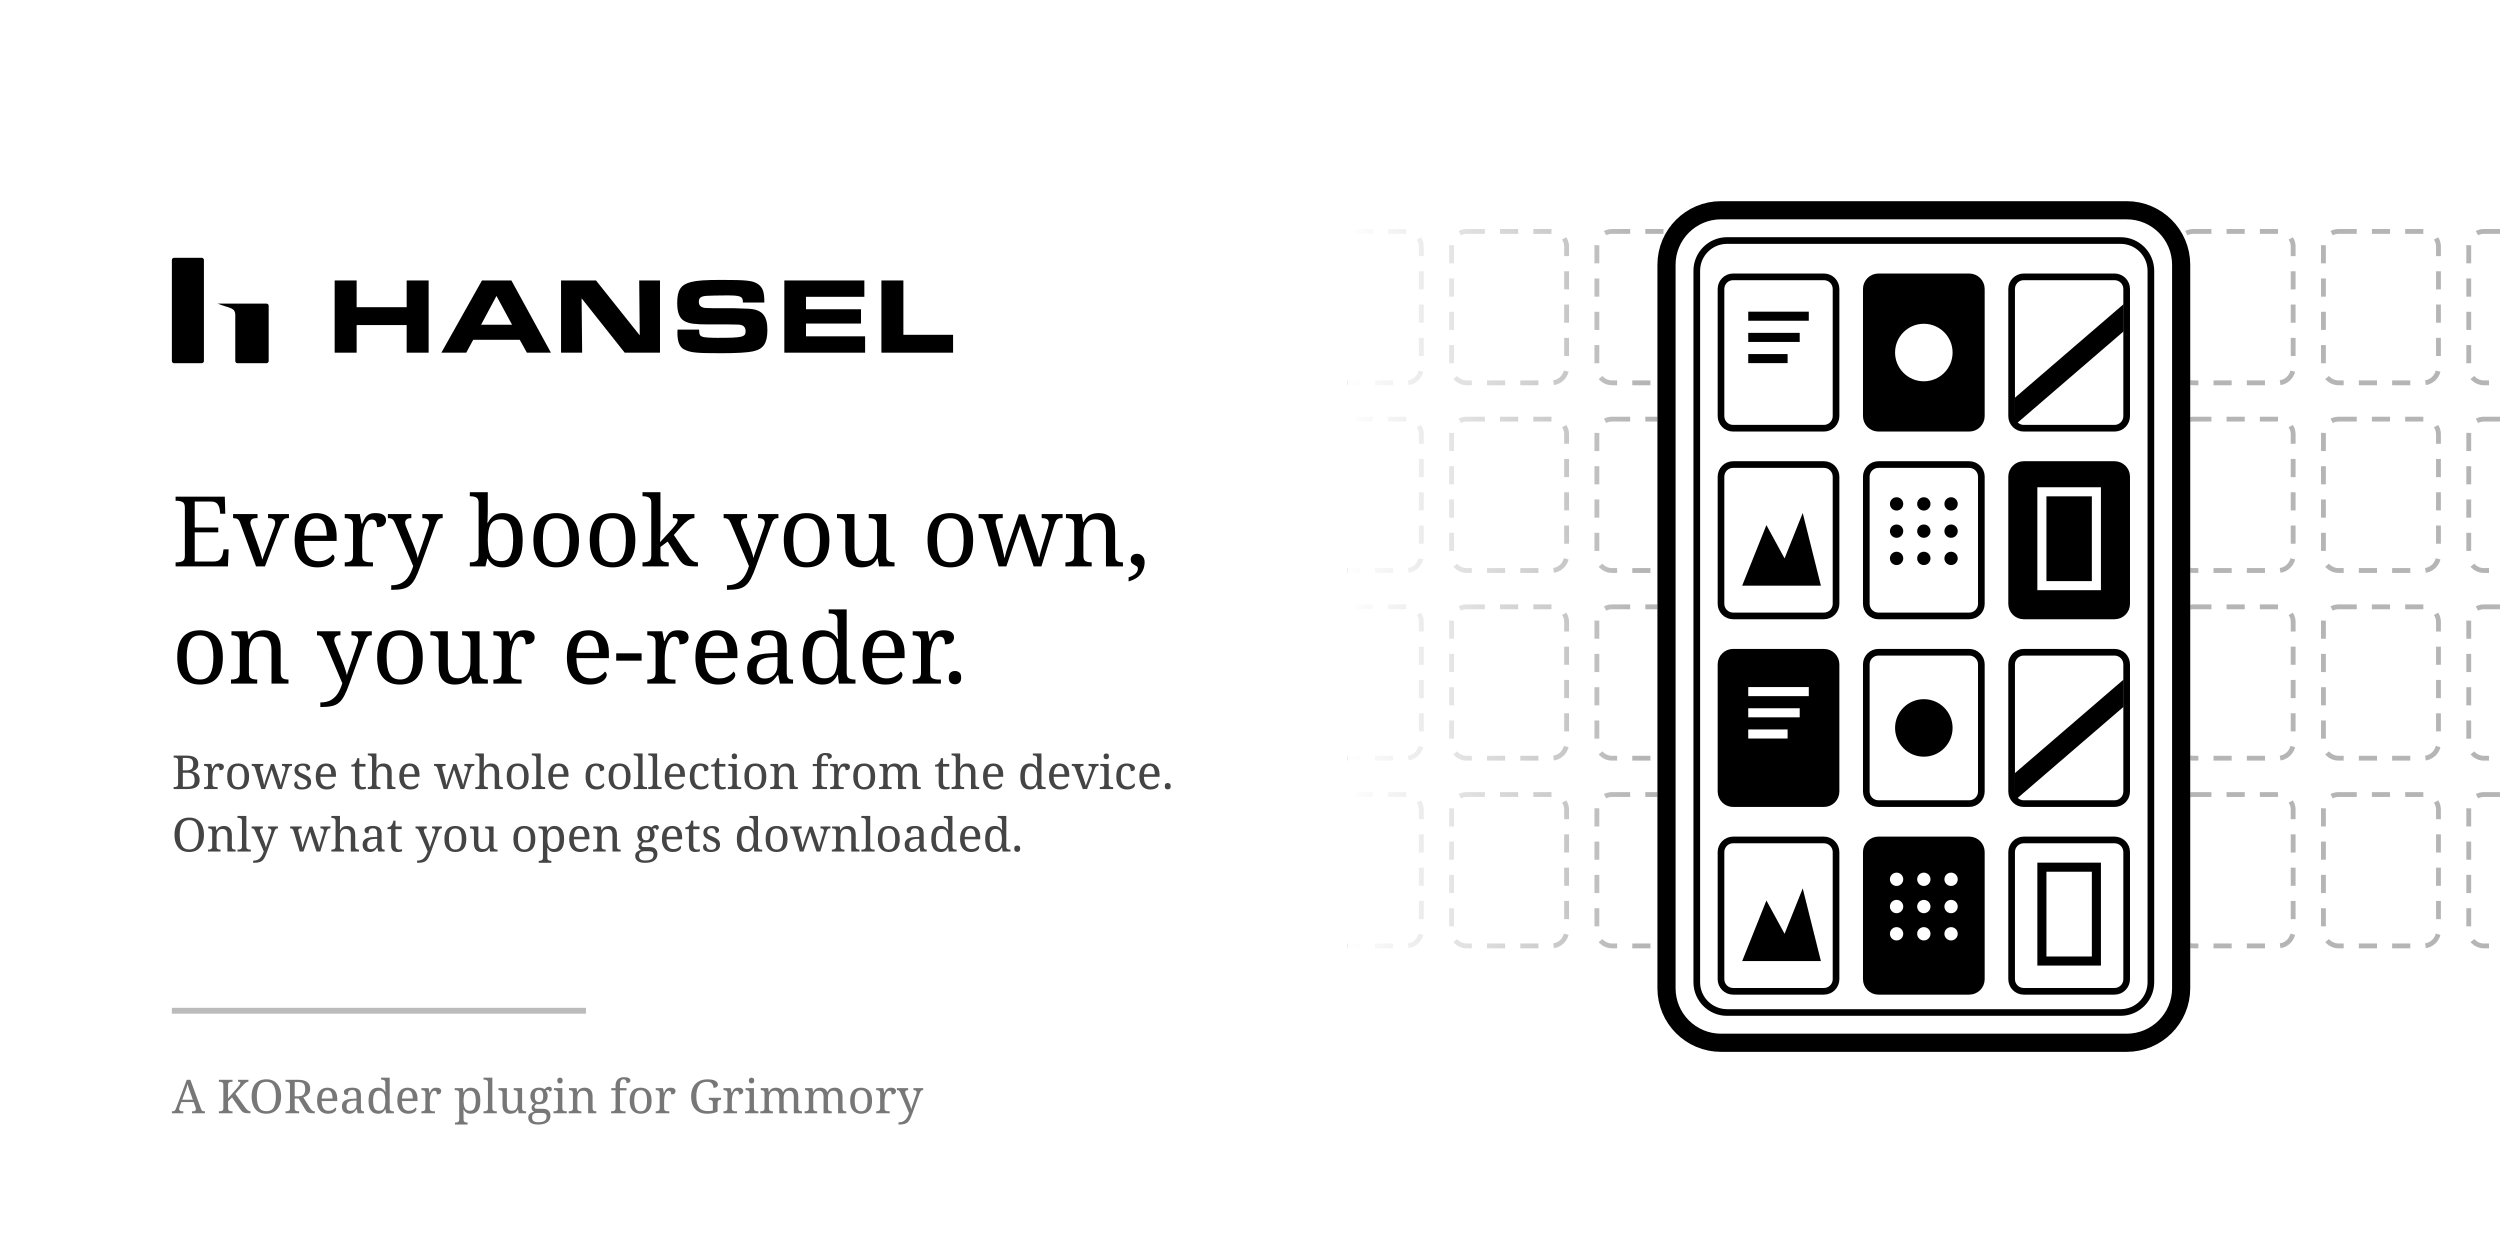
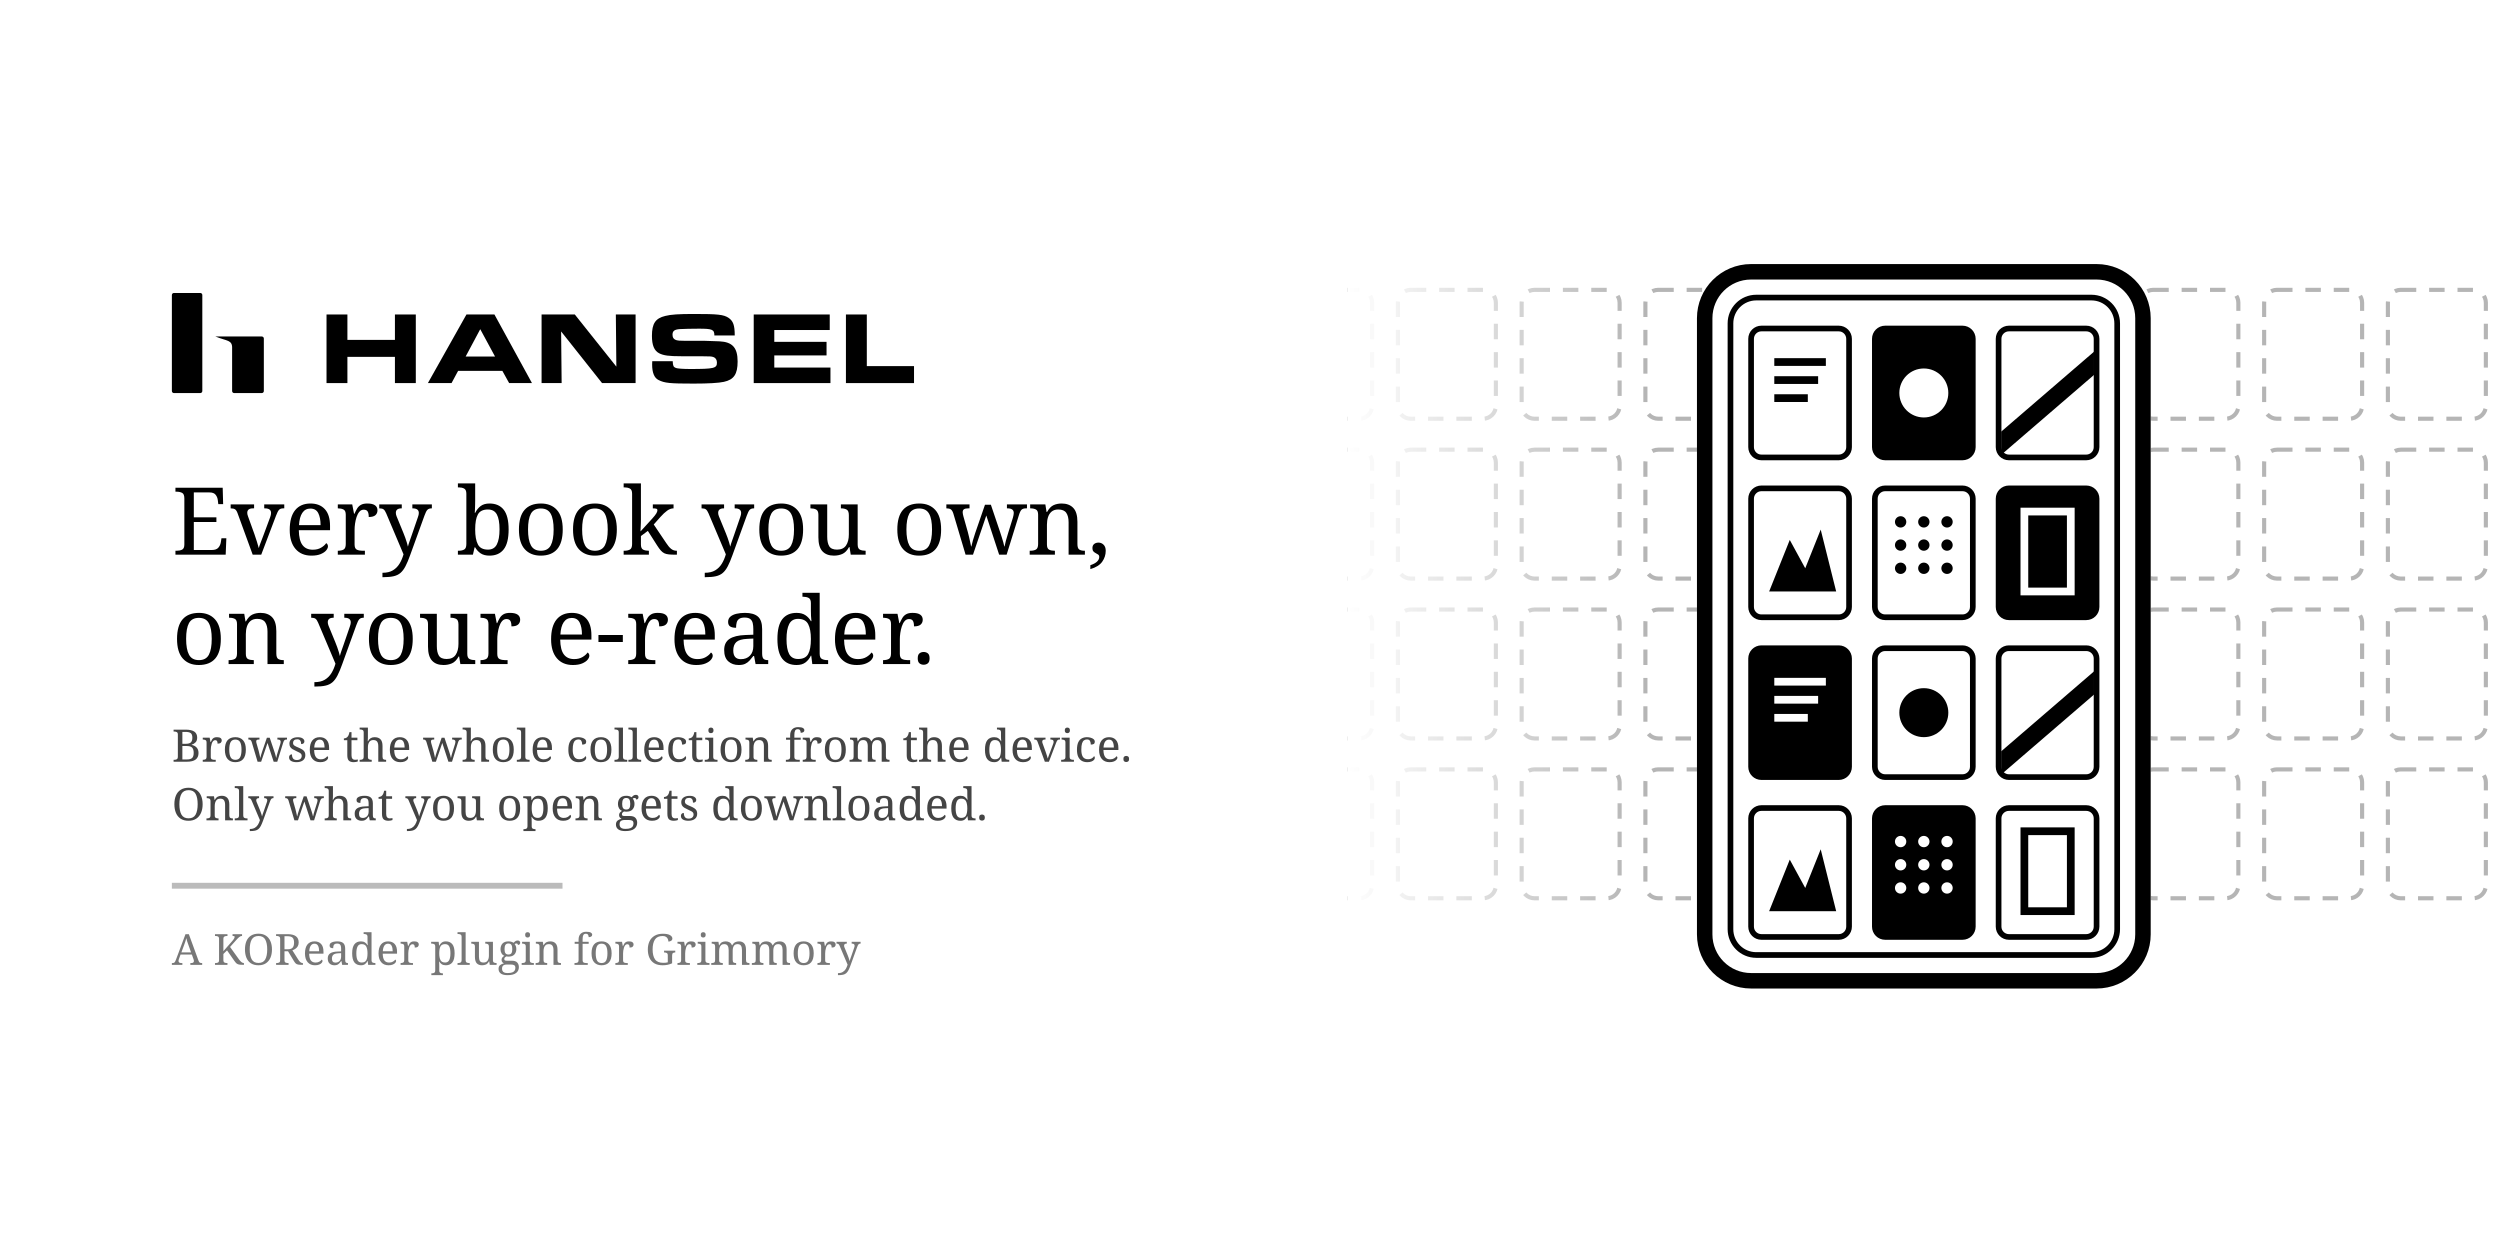
<svg xmlns="http://www.w3.org/2000/svg" width="1280" height="640" viewBox="0 0 1280 640">
  <defs>
    <clipPath id="right">
      <rect x="690" y="0" width="590" height="640" />
    </clipPath>
    <linearGradient id="fade" x1="0" x2="1">
      <stop offset="0" stop-color="#fff" />
      <stop offset="1" stop-color="#fff" stop-opacity="0" />
    </linearGradient>
  </defs>
  <rect width="1280" height="640" fill="#fff" />
  <g clip-path="url(#right)">
-     <g transform="translate(-7.0 -176.0) scale(1.55)">
+     <g transform="translate(140.2 -102.4) scale(1.32)">
      <defs>
        <linearGradient id="fadeX" x1="0" y1="0" x2="1" y2="0">
          <stop offset="0%" stop-color="white" stop-opacity="0" />
          <stop offset="12%" stop-color="white" stop-opacity="1" />
          <stop offset="88%" stop-color="white" stop-opacity="1" />
          <stop offset="100%" stop-color="white" stop-opacity="0" />
        </linearGradient>
        <mask id="gridFade">
          <rect width="1280" height="640" fill="url(#fadeX)" />
        </mask>
      </defs>
      <g>
        <rect x="4" y="190" width="38" height="50" rx="5" fill="none" stroke="#b5b5b5" stroke-width="1.6" stroke-dasharray="6 5" />
        <rect x="52" y="190" width="38" height="50" rx="5" fill="none" stroke="#b5b5b5" stroke-width="1.6" stroke-dasharray="6 5" />
        <rect x="100" y="190" width="38" height="50" rx="5" fill="none" stroke="#b5b5b5" stroke-width="1.6" stroke-dasharray="6 5" />
        <rect x="148" y="190" width="38" height="50" rx="5" fill="none" stroke="#b5b5b5" stroke-width="1.6" stroke-dasharray="6 5" />
        <rect x="196" y="190" width="38" height="50" rx="5" fill="none" stroke="#b5b5b5" stroke-width="1.6" stroke-dasharray="6 5" />
        <rect x="244" y="190" width="38" height="50" rx="5" fill="none" stroke="#b5b5b5" stroke-width="1.6" stroke-dasharray="6 5" />
        <rect x="292" y="190" width="38" height="50" rx="5" fill="none" stroke="#b5b5b5" stroke-width="1.6" stroke-dasharray="6 5" />
        <rect x="340" y="190" width="38" height="50" rx="5" fill="none" stroke="#b5b5b5" stroke-width="1.6" stroke-dasharray="6 5" />
        <rect x="388" y="190" width="38" height="50" rx="5" fill="none" stroke="#b5b5b5" stroke-width="1.6" stroke-dasharray="6 5" />
        <rect x="436" y="190" width="38" height="50" rx="5" fill="none" stroke="#b5b5b5" stroke-width="1.6" stroke-dasharray="6 5" />
        <rect x="484" y="190" width="38" height="50" rx="5" fill="none" stroke="#b5b5b5" stroke-width="1.6" stroke-dasharray="6 5" />
        <rect x="532" y="190" width="38" height="50" rx="5" fill="none" stroke="#b5b5b5" stroke-width="1.6" stroke-dasharray="6 5" />
        <rect x="580" y="190" width="38" height="50" rx="5" fill="none" stroke="#b5b5b5" stroke-width="1.6" stroke-dasharray="6 5" />
        <rect x="628" y="190" width="38" height="50" rx="5" fill="none" stroke="#b5b5b5" stroke-width="1.6" stroke-dasharray="6 5" />
        <rect x="676" y="190" width="38" height="50" rx="5" fill="none" stroke="#b5b5b5" stroke-width="1.6" stroke-dasharray="6 5" />
        <rect x="724" y="190" width="38" height="50" rx="5" fill="none" stroke="#b5b5b5" stroke-width="1.6" stroke-dasharray="6 5" />
        <rect x="772" y="190" width="38" height="50" rx="5" fill="none" stroke="#b5b5b5" stroke-width="1.6" stroke-dasharray="6 5" />
        <rect x="820" y="190" width="38" height="50" rx="5" fill="none" stroke="#b5b5b5" stroke-width="1.6" stroke-dasharray="6 5" />
        <rect x="868" y="190" width="38" height="50" rx="5" fill="none" stroke="#b5b5b5" stroke-width="1.6" stroke-dasharray="6 5" />
        <rect x="916" y="190" width="38" height="50" rx="5" fill="none" stroke="#b5b5b5" stroke-width="1.6" stroke-dasharray="6 5" />
        <rect x="964" y="190" width="38" height="50" rx="5" fill="none" stroke="#b5b5b5" stroke-width="1.6" stroke-dasharray="6 5" />
        <rect x="1012" y="190" width="38" height="50" rx="5" fill="none" stroke="#b5b5b5" stroke-width="1.6" stroke-dasharray="6 5" />
        <rect x="1060" y="190" width="38" height="50" rx="5" fill="none" stroke="#b5b5b5" stroke-width="1.6" stroke-dasharray="6 5" />
        <rect x="1108" y="190" width="38" height="50" rx="5" fill="none" stroke="#b5b5b5" stroke-width="1.6" stroke-dasharray="6 5" />
        <rect x="1156" y="190" width="38" height="50" rx="5" fill="none" stroke="#b5b5b5" stroke-width="1.6" stroke-dasharray="6 5" />
        <rect x="1204" y="190" width="38" height="50" rx="5" fill="none" stroke="#b5b5b5" stroke-width="1.6" stroke-dasharray="6 5" />
        <rect x="1252" y="190" width="38" height="50" rx="5" fill="none" stroke="#b5b5b5" stroke-width="1.6" stroke-dasharray="6 5" />
        <rect x="4" y="252" width="38" height="50" rx="5" fill="none" stroke="#b5b5b5" stroke-width="1.6" stroke-dasharray="6 5" />
        <rect x="52" y="252" width="38" height="50" rx="5" fill="none" stroke="#b5b5b5" stroke-width="1.6" stroke-dasharray="6 5" />
        <rect x="100" y="252" width="38" height="50" rx="5" fill="none" stroke="#b5b5b5" stroke-width="1.6" stroke-dasharray="6 5" />
        <rect x="148" y="252" width="38" height="50" rx="5" fill="none" stroke="#b5b5b5" stroke-width="1.6" stroke-dasharray="6 5" />
        <rect x="196" y="252" width="38" height="50" rx="5" fill="none" stroke="#b5b5b5" stroke-width="1.6" stroke-dasharray="6 5" />
        <rect x="244" y="252" width="38" height="50" rx="5" fill="none" stroke="#b5b5b5" stroke-width="1.6" stroke-dasharray="6 5" />
        <rect x="292" y="252" width="38" height="50" rx="5" fill="none" stroke="#b5b5b5" stroke-width="1.6" stroke-dasharray="6 5" />
        <rect x="340" y="252" width="38" height="50" rx="5" fill="none" stroke="#b5b5b5" stroke-width="1.6" stroke-dasharray="6 5" />
        <rect x="388" y="252" width="38" height="50" rx="5" fill="none" stroke="#b5b5b5" stroke-width="1.6" stroke-dasharray="6 5" />
        <rect x="436" y="252" width="38" height="50" rx="5" fill="none" stroke="#b5b5b5" stroke-width="1.6" stroke-dasharray="6 5" />
        <rect x="484" y="252" width="38" height="50" rx="5" fill="none" stroke="#b5b5b5" stroke-width="1.6" stroke-dasharray="6 5" />
        <rect x="532" y="252" width="38" height="50" rx="5" fill="none" stroke="#b5b5b5" stroke-width="1.6" stroke-dasharray="6 5" />
        <rect x="580" y="252" width="38" height="50" rx="5" fill="none" stroke="#b5b5b5" stroke-width="1.6" stroke-dasharray="6 5" />
        <rect x="628" y="252" width="38" height="50" rx="5" fill="none" stroke="#b5b5b5" stroke-width="1.6" stroke-dasharray="6 5" />
        <rect x="676" y="252" width="38" height="50" rx="5" fill="none" stroke="#b5b5b5" stroke-width="1.6" stroke-dasharray="6 5" />
        <rect x="724" y="252" width="38" height="50" rx="5" fill="none" stroke="#b5b5b5" stroke-width="1.6" stroke-dasharray="6 5" />
        <rect x="772" y="252" width="38" height="50" rx="5" fill="none" stroke="#b5b5b5" stroke-width="1.6" stroke-dasharray="6 5" />
        <rect x="820" y="252" width="38" height="50" rx="5" fill="none" stroke="#b5b5b5" stroke-width="1.6" stroke-dasharray="6 5" />
        <rect x="868" y="252" width="38" height="50" rx="5" fill="none" stroke="#b5b5b5" stroke-width="1.6" stroke-dasharray="6 5" />
        <rect x="916" y="252" width="38" height="50" rx="5" fill="none" stroke="#b5b5b5" stroke-width="1.6" stroke-dasharray="6 5" />
        <rect x="964" y="252" width="38" height="50" rx="5" fill="none" stroke="#b5b5b5" stroke-width="1.6" stroke-dasharray="6 5" />
        <rect x="1012" y="252" width="38" height="50" rx="5" fill="none" stroke="#b5b5b5" stroke-width="1.6" stroke-dasharray="6 5" />
        <rect x="1060" y="252" width="38" height="50" rx="5" fill="none" stroke="#b5b5b5" stroke-width="1.6" stroke-dasharray="6 5" />
        <rect x="1108" y="252" width="38" height="50" rx="5" fill="none" stroke="#b5b5b5" stroke-width="1.6" stroke-dasharray="6 5" />
        <rect x="1156" y="252" width="38" height="50" rx="5" fill="none" stroke="#b5b5b5" stroke-width="1.6" stroke-dasharray="6 5" />
        <rect x="1204" y="252" width="38" height="50" rx="5" fill="none" stroke="#b5b5b5" stroke-width="1.6" stroke-dasharray="6 5" />
        <rect x="1252" y="252" width="38" height="50" rx="5" fill="none" stroke="#b5b5b5" stroke-width="1.6" stroke-dasharray="6 5" />
        <rect x="4" y="314" width="38" height="50" rx="5" fill="none" stroke="#b5b5b5" stroke-width="1.6" stroke-dasharray="6 5" />
        <rect x="52" y="314" width="38" height="50" rx="5" fill="none" stroke="#b5b5b5" stroke-width="1.6" stroke-dasharray="6 5" />
        <rect x="100" y="314" width="38" height="50" rx="5" fill="none" stroke="#b5b5b5" stroke-width="1.6" stroke-dasharray="6 5" />
        <rect x="148" y="314" width="38" height="50" rx="5" fill="none" stroke="#b5b5b5" stroke-width="1.6" stroke-dasharray="6 5" />
        <rect x="196" y="314" width="38" height="50" rx="5" fill="none" stroke="#b5b5b5" stroke-width="1.6" stroke-dasharray="6 5" />
        <rect x="244" y="314" width="38" height="50" rx="5" fill="none" stroke="#b5b5b5" stroke-width="1.6" stroke-dasharray="6 5" />
        <rect x="292" y="314" width="38" height="50" rx="5" fill="none" stroke="#b5b5b5" stroke-width="1.6" stroke-dasharray="6 5" />
        <rect x="340" y="314" width="38" height="50" rx="5" fill="none" stroke="#b5b5b5" stroke-width="1.6" stroke-dasharray="6 5" />
        <rect x="388" y="314" width="38" height="50" rx="5" fill="none" stroke="#b5b5b5" stroke-width="1.6" stroke-dasharray="6 5" />
        <rect x="436" y="314" width="38" height="50" rx="5" fill="none" stroke="#b5b5b5" stroke-width="1.6" stroke-dasharray="6 5" />
        <rect x="484" y="314" width="38" height="50" rx="5" fill="none" stroke="#b5b5b5" stroke-width="1.6" stroke-dasharray="6 5" />
        <rect x="532" y="314" width="38" height="50" rx="5" fill="none" stroke="#b5b5b5" stroke-width="1.6" stroke-dasharray="6 5" />
        <rect x="580" y="314" width="38" height="50" rx="5" fill="none" stroke="#b5b5b5" stroke-width="1.6" stroke-dasharray="6 5" />
        <rect x="628" y="314" width="38" height="50" rx="5" fill="none" stroke="#b5b5b5" stroke-width="1.6" stroke-dasharray="6 5" />
        <rect x="676" y="314" width="38" height="50" rx="5" fill="none" stroke="#b5b5b5" stroke-width="1.6" stroke-dasharray="6 5" />
        <rect x="724" y="314" width="38" height="50" rx="5" fill="none" stroke="#b5b5b5" stroke-width="1.6" stroke-dasharray="6 5" />
        <rect x="772" y="314" width="38" height="50" rx="5" fill="none" stroke="#b5b5b5" stroke-width="1.6" stroke-dasharray="6 5" />
        <rect x="820" y="314" width="38" height="50" rx="5" fill="none" stroke="#b5b5b5" stroke-width="1.6" stroke-dasharray="6 5" />
        <rect x="868" y="314" width="38" height="50" rx="5" fill="none" stroke="#b5b5b5" stroke-width="1.6" stroke-dasharray="6 5" />
        <rect x="916" y="314" width="38" height="50" rx="5" fill="none" stroke="#b5b5b5" stroke-width="1.6" stroke-dasharray="6 5" />
        <rect x="964" y="314" width="38" height="50" rx="5" fill="none" stroke="#b5b5b5" stroke-width="1.6" stroke-dasharray="6 5" />
        <rect x="1012" y="314" width="38" height="50" rx="5" fill="none" stroke="#b5b5b5" stroke-width="1.6" stroke-dasharray="6 5" />
        <rect x="1060" y="314" width="38" height="50" rx="5" fill="none" stroke="#b5b5b5" stroke-width="1.6" stroke-dasharray="6 5" />
        <rect x="1108" y="314" width="38" height="50" rx="5" fill="none" stroke="#b5b5b5" stroke-width="1.6" stroke-dasharray="6 5" />
        <rect x="1156" y="314" width="38" height="50" rx="5" fill="none" stroke="#b5b5b5" stroke-width="1.6" stroke-dasharray="6 5" />
        <rect x="1204" y="314" width="38" height="50" rx="5" fill="none" stroke="#b5b5b5" stroke-width="1.6" stroke-dasharray="6 5" />
        <rect x="1252" y="314" width="38" height="50" rx="5" fill="none" stroke="#b5b5b5" stroke-width="1.6" stroke-dasharray="6 5" />
        <rect x="4" y="376" width="38" height="50" rx="5" fill="none" stroke="#b5b5b5" stroke-width="1.6" stroke-dasharray="6 5" />
        <rect x="52" y="376" width="38" height="50" rx="5" fill="none" stroke="#b5b5b5" stroke-width="1.6" stroke-dasharray="6 5" />
        <rect x="100" y="376" width="38" height="50" rx="5" fill="none" stroke="#b5b5b5" stroke-width="1.6" stroke-dasharray="6 5" />
        <rect x="148" y="376" width="38" height="50" rx="5" fill="none" stroke="#b5b5b5" stroke-width="1.6" stroke-dasharray="6 5" />
        <rect x="196" y="376" width="38" height="50" rx="5" fill="none" stroke="#b5b5b5" stroke-width="1.6" stroke-dasharray="6 5" />
        <rect x="244" y="376" width="38" height="50" rx="5" fill="none" stroke="#b5b5b5" stroke-width="1.6" stroke-dasharray="6 5" />
        <rect x="292" y="376" width="38" height="50" rx="5" fill="none" stroke="#b5b5b5" stroke-width="1.6" stroke-dasharray="6 5" />
        <rect x="340" y="376" width="38" height="50" rx="5" fill="none" stroke="#b5b5b5" stroke-width="1.6" stroke-dasharray="6 5" />
        <rect x="388" y="376" width="38" height="50" rx="5" fill="none" stroke="#b5b5b5" stroke-width="1.6" stroke-dasharray="6 5" />
        <rect x="436" y="376" width="38" height="50" rx="5" fill="none" stroke="#b5b5b5" stroke-width="1.6" stroke-dasharray="6 5" />
        <rect x="484" y="376" width="38" height="50" rx="5" fill="none" stroke="#b5b5b5" stroke-width="1.6" stroke-dasharray="6 5" />
        <rect x="532" y="376" width="38" height="50" rx="5" fill="none" stroke="#b5b5b5" stroke-width="1.6" stroke-dasharray="6 5" />
        <rect x="580" y="376" width="38" height="50" rx="5" fill="none" stroke="#b5b5b5" stroke-width="1.6" stroke-dasharray="6 5" />
        <rect x="628" y="376" width="38" height="50" rx="5" fill="none" stroke="#b5b5b5" stroke-width="1.6" stroke-dasharray="6 5" />
        <rect x="676" y="376" width="38" height="50" rx="5" fill="none" stroke="#b5b5b5" stroke-width="1.6" stroke-dasharray="6 5" />
        <rect x="724" y="376" width="38" height="50" rx="5" fill="none" stroke="#b5b5b5" stroke-width="1.6" stroke-dasharray="6 5" />
        <rect x="772" y="376" width="38" height="50" rx="5" fill="none" stroke="#b5b5b5" stroke-width="1.6" stroke-dasharray="6 5" />
        <rect x="820" y="376" width="38" height="50" rx="5" fill="none" stroke="#b5b5b5" stroke-width="1.6" stroke-dasharray="6 5" />
        <rect x="868" y="376" width="38" height="50" rx="5" fill="none" stroke="#b5b5b5" stroke-width="1.6" stroke-dasharray="6 5" />
        <rect x="916" y="376" width="38" height="50" rx="5" fill="none" stroke="#b5b5b5" stroke-width="1.6" stroke-dasharray="6 5" />
        <rect x="964" y="376" width="38" height="50" rx="5" fill="none" stroke="#b5b5b5" stroke-width="1.6" stroke-dasharray="6 5" />
        <rect x="1012" y="376" width="38" height="50" rx="5" fill="none" stroke="#b5b5b5" stroke-width="1.6" stroke-dasharray="6 5" />
        <rect x="1060" y="376" width="38" height="50" rx="5" fill="none" stroke="#b5b5b5" stroke-width="1.6" stroke-dasharray="6 5" />
        <rect x="1108" y="376" width="38" height="50" rx="5" fill="none" stroke="#b5b5b5" stroke-width="1.6" stroke-dasharray="6 5" />
        <rect x="1156" y="376" width="38" height="50" rx="5" fill="none" stroke="#b5b5b5" stroke-width="1.6" stroke-dasharray="6 5" />
        <rect x="1204" y="376" width="38" height="50" rx="5" fill="none" stroke="#b5b5b5" stroke-width="1.6" stroke-dasharray="6 5" />
        <rect x="1252" y="376" width="38" height="50" rx="5" fill="none" stroke="#b5b5b5" stroke-width="1.6" stroke-dasharray="6 5" />
      </g>
      <rect x="552" y="180" width="176" height="280" rx="21" fill="white" />
      <rect x="555" y="183" width="170" height="275" rx="18" fill="white" stroke="black" stroke-width="6" />
      <rect x="565" y="193" width="150" height="255" rx="10" fill="white" stroke="black" stroke-width="2.2" />
      <rect x="573" y="205" width="38" height="50" rx="4" fill="white" stroke="black" stroke-width="2.2" />
      <path d="M582 218H602 M582 225H599 M582 232H595" stroke="black" stroke-width="3" />
      <rect x="621" y="205" width="38" height="50" rx="4" fill="black" stroke="black" stroke-width="2.2" />
      <circle cx="640" cy="230" r="9.5" fill="white" />
      <rect x="669" y="205" width="38" height="50" rx="4" fill="white" stroke="black" stroke-width="2.2" />
      <path d="M670 245 L706 214 L706 223 L670 254 Z" fill="black" />
      <rect x="573" y="267" width="38" height="50" rx="4" fill="white" stroke="black" stroke-width="2.2" />
      <path d="M580 307 L588 287 L594 298 L600 283 L606 307 Z" fill="black" />
      <rect x="621" y="267" width="38" height="50" rx="4" fill="white" stroke="black" stroke-width="2.2" />
      <circle cx="631" cy="280" r="2.2" fill="black" />
      <circle cx="640" cy="280" r="2.2" fill="black" />
      <circle cx="649" cy="280" r="2.2" fill="black" />
      <circle cx="631" cy="289" r="2.2" fill="black" />
      <circle cx="640" cy="289" r="2.2" fill="black" />
      <circle cx="649" cy="289" r="2.2" fill="black" />
      <circle cx="631" cy="298" r="2.2" fill="black" />
      <circle cx="640" cy="298" r="2.2" fill="black" />
      <circle cx="649" cy="298" r="2.2" fill="black" />
      <rect x="669" y="267" width="38" height="50" rx="4" fill="black" stroke="black" stroke-width="2.2" />
      <rect x="679" y="276" width="18" height="31" fill="none" stroke="white" stroke-width="3" />
      <rect x="573" y="329" width="38" height="50" rx="4" fill="black" stroke="black" stroke-width="2.2" />
      <path d="M582 342H602 M582 349H599 M582 356H595" stroke="white" stroke-width="3" />
      <rect x="621" y="329" width="38" height="50" rx="4" fill="white" stroke="black" stroke-width="2.2" />
      <circle cx="640" cy="354" r="9.5" fill="black" />
      <rect x="669" y="329" width="38" height="50" rx="4" fill="white" stroke="black" stroke-width="2.2" />
      <path d="M670 369 L706 338 L706 347 L670 378 Z" fill="black" />
      <rect x="573" y="391" width="38" height="50" rx="4" fill="white" stroke="black" stroke-width="2.2" />
      <path d="M580 431 L588 411 L594 422 L600 407 L606 431 Z" fill="black" />
      <rect x="621" y="391" width="38" height="50" rx="4" fill="black" stroke="black" stroke-width="2.2" />
      <circle cx="631" cy="404" r="2.2" fill="white" />
      <circle cx="640" cy="404" r="2.2" fill="white" />
      <circle cx="649" cy="404" r="2.2" fill="white" />
      <circle cx="631" cy="413" r="2.2" fill="white" />
      <circle cx="640" cy="413" r="2.2" fill="white" />
      <circle cx="649" cy="413" r="2.2" fill="white" />
      <circle cx="631" cy="422" r="2.2" fill="white" />
      <circle cx="640" cy="422" r="2.2" fill="white" />
      <circle cx="649" cy="422" r="2.2" fill="white" />
      <rect x="669" y="391" width="38" height="50" rx="4" fill="white" stroke="black" stroke-width="2.2" />
      <rect x="679" y="400" width="18" height="31" fill="none" stroke="black" stroke-width="3" />
    </g>
    <rect x="690" y="0" width="150" height="640" fill="url(#fade)" />
  </g>
-   <g transform="translate(88 132) scale(0.06881)" fill="#000">
+   <g transform="translate(88 150) scale(0.06537)" fill="#000">
    <path d="M222.43 784.09H15.987C7.157 784.09 0 776.932 0 768.103V15.987C0 7.157 7.157 0 15.987 0H222.43C231.26 1.69378e-06 238.417 7.157 238.417 15.987V768.103C238.417 776.932 231.26 784.09 222.43 784.09Z" />
    <path d="M704.301 340.836H340.836C430.829 378.124 475.153 365.985 471.797 434.859V768.103C471.797 776.932 478.954 784.09 487.784 784.09H704.301C713.131 784.09 720.288 776.932 720.288 768.103V356.822C720.288 347.993 713.131 340.836 704.301 340.836Z" />
    <path d="M1211.27 705.854V168.514H1374.81V367.499H1747V168.514H1910.54V705.854H1747V500.424H1374.81V705.854H1211.27Z" />
    <path d="M2005.14 705.854L2307.24 168.514H2526.37L2820.42 705.854H2641.57L2588.4 609.987H2241.99L2190.43 705.854H2005.14ZM2300.8 498.007H2531.2L2415.2 283.716L2300.8 498.007Z" />
    <path d="M2895.65 705.854V168.514H3155.86L3481.33 576.957L3477.3 168.514H3631.98V705.854H3369.35L3048.72 301.439L3052.75 705.854H2895.65Z" />
    <path d="M3762.42 534.26H3922.73C3924.34 571.318 3928.37 580.179 3947.71 587.43C3959.79 592.263 4005.71 595.486 4057.27 595.486C4246.59 595.486 4269.14 589.847 4269.14 545.538C4269.14 523.787 4258.67 507.675 4241.75 502.035C4224.03 496.396 4224.03 496.396 4139.44 495.591H3991.21C3892.12 495.591 3851.03 489.951 3816.39 472.228C3777.72 452.088 3760 409.391 3760 336.08C3760 239.407 3787.39 198.321 3864.73 179.792C3908.23 168.514 3971.07 164.486 4088.69 164.486C4277.2 164.486 4320.7 169.32 4359.37 194.293C4396.43 219.267 4408.51 252.297 4408.51 332.858H4249C4249 286.133 4232.89 279.688 4127.36 279.688C4074.99 279.688 4004.9 281.299 3979.13 282.91C3935.62 286.133 3921.12 297.411 3921.12 328.024C3921.12 350.581 3932.4 365.082 3955.76 370.721C3965.43 373.138 3968.65 373.944 4021.82 374.749H4174.08C4188.58 374.749 4261.09 377.166 4288.48 378.778C4390.79 383.611 4431.07 428.725 4431.07 536.677C4431.07 635.766 4402.07 679.269 4323.12 696.187C4282.84 705.048 4203.08 709.882 4086.27 709.882C3900.18 709.882 3859.09 705.854 3811.56 681.686C3778.53 665.574 3761.61 624.488 3761.61 560.845C3761.61 556.011 3761.61 545.538 3762.42 534.26Z" />
    <path d="M4557.22 168.514H5152.56V290.161H4718.34V382.805H5127.59V489.146H4718.34V584.207H5158.2V705.854H4557.22V168.514Z" />
    <path d="M5279.43 705.854V168.514H5442.97V572.929H5812.74V705.854H5279.43Z" />
  </g>
-   <text font-family="Charter, 'Iowan Old Style', Georgia, serif" font-size="50" fill="#000">
-     <tspan x="88" y="290">Every book you own,</tspan>
-     <tspan x="88" y="350">on your e-reader.</tspan>
+   <text font-family="Charter, 'Iowan Old Style', Georgia, serif" font-size="48" fill="#000">
+     <tspan x="88" y="284">Every book you own,</tspan>
+     <tspan x="88" y="340">on your e-reader.</tspan>
  </text>
-   <text font-family="Charter, 'Iowan Old Style', Georgia, serif" font-size="24" fill="#444">
-     <tspan x="88" y="404">Browse the whole collection from the device.</tspan>
-     <tspan x="88" y="436">Only what you open gets downloaded.</tspan>
+   <text font-family="Charter, 'Iowan Old Style', Georgia, serif" font-size="23" fill="#444">
+     <tspan x="88" y="390">Browse the whole collection from the device.</tspan>
+     <tspan x="88" y="420">Only what you open gets downloaded.</tspan>
  </text>
-   <rect x="88" y="516" width="212" height="3" fill="#bbb" />
-   <text x="88" y="570" font-family="Charter, 'Iowan Old Style', Georgia, serif" font-size="24" fill="#777">A KOReader plugin for Grimmory</text>
+   <rect x="88" y="452" width="200" height="3" fill="#bbb" />
+   <text x="88" y="494" font-family="Charter, 'Iowan Old Style', Georgia, serif" font-size="22" fill="#777">A KOReader plugin for Grimmory</text>
</svg>
